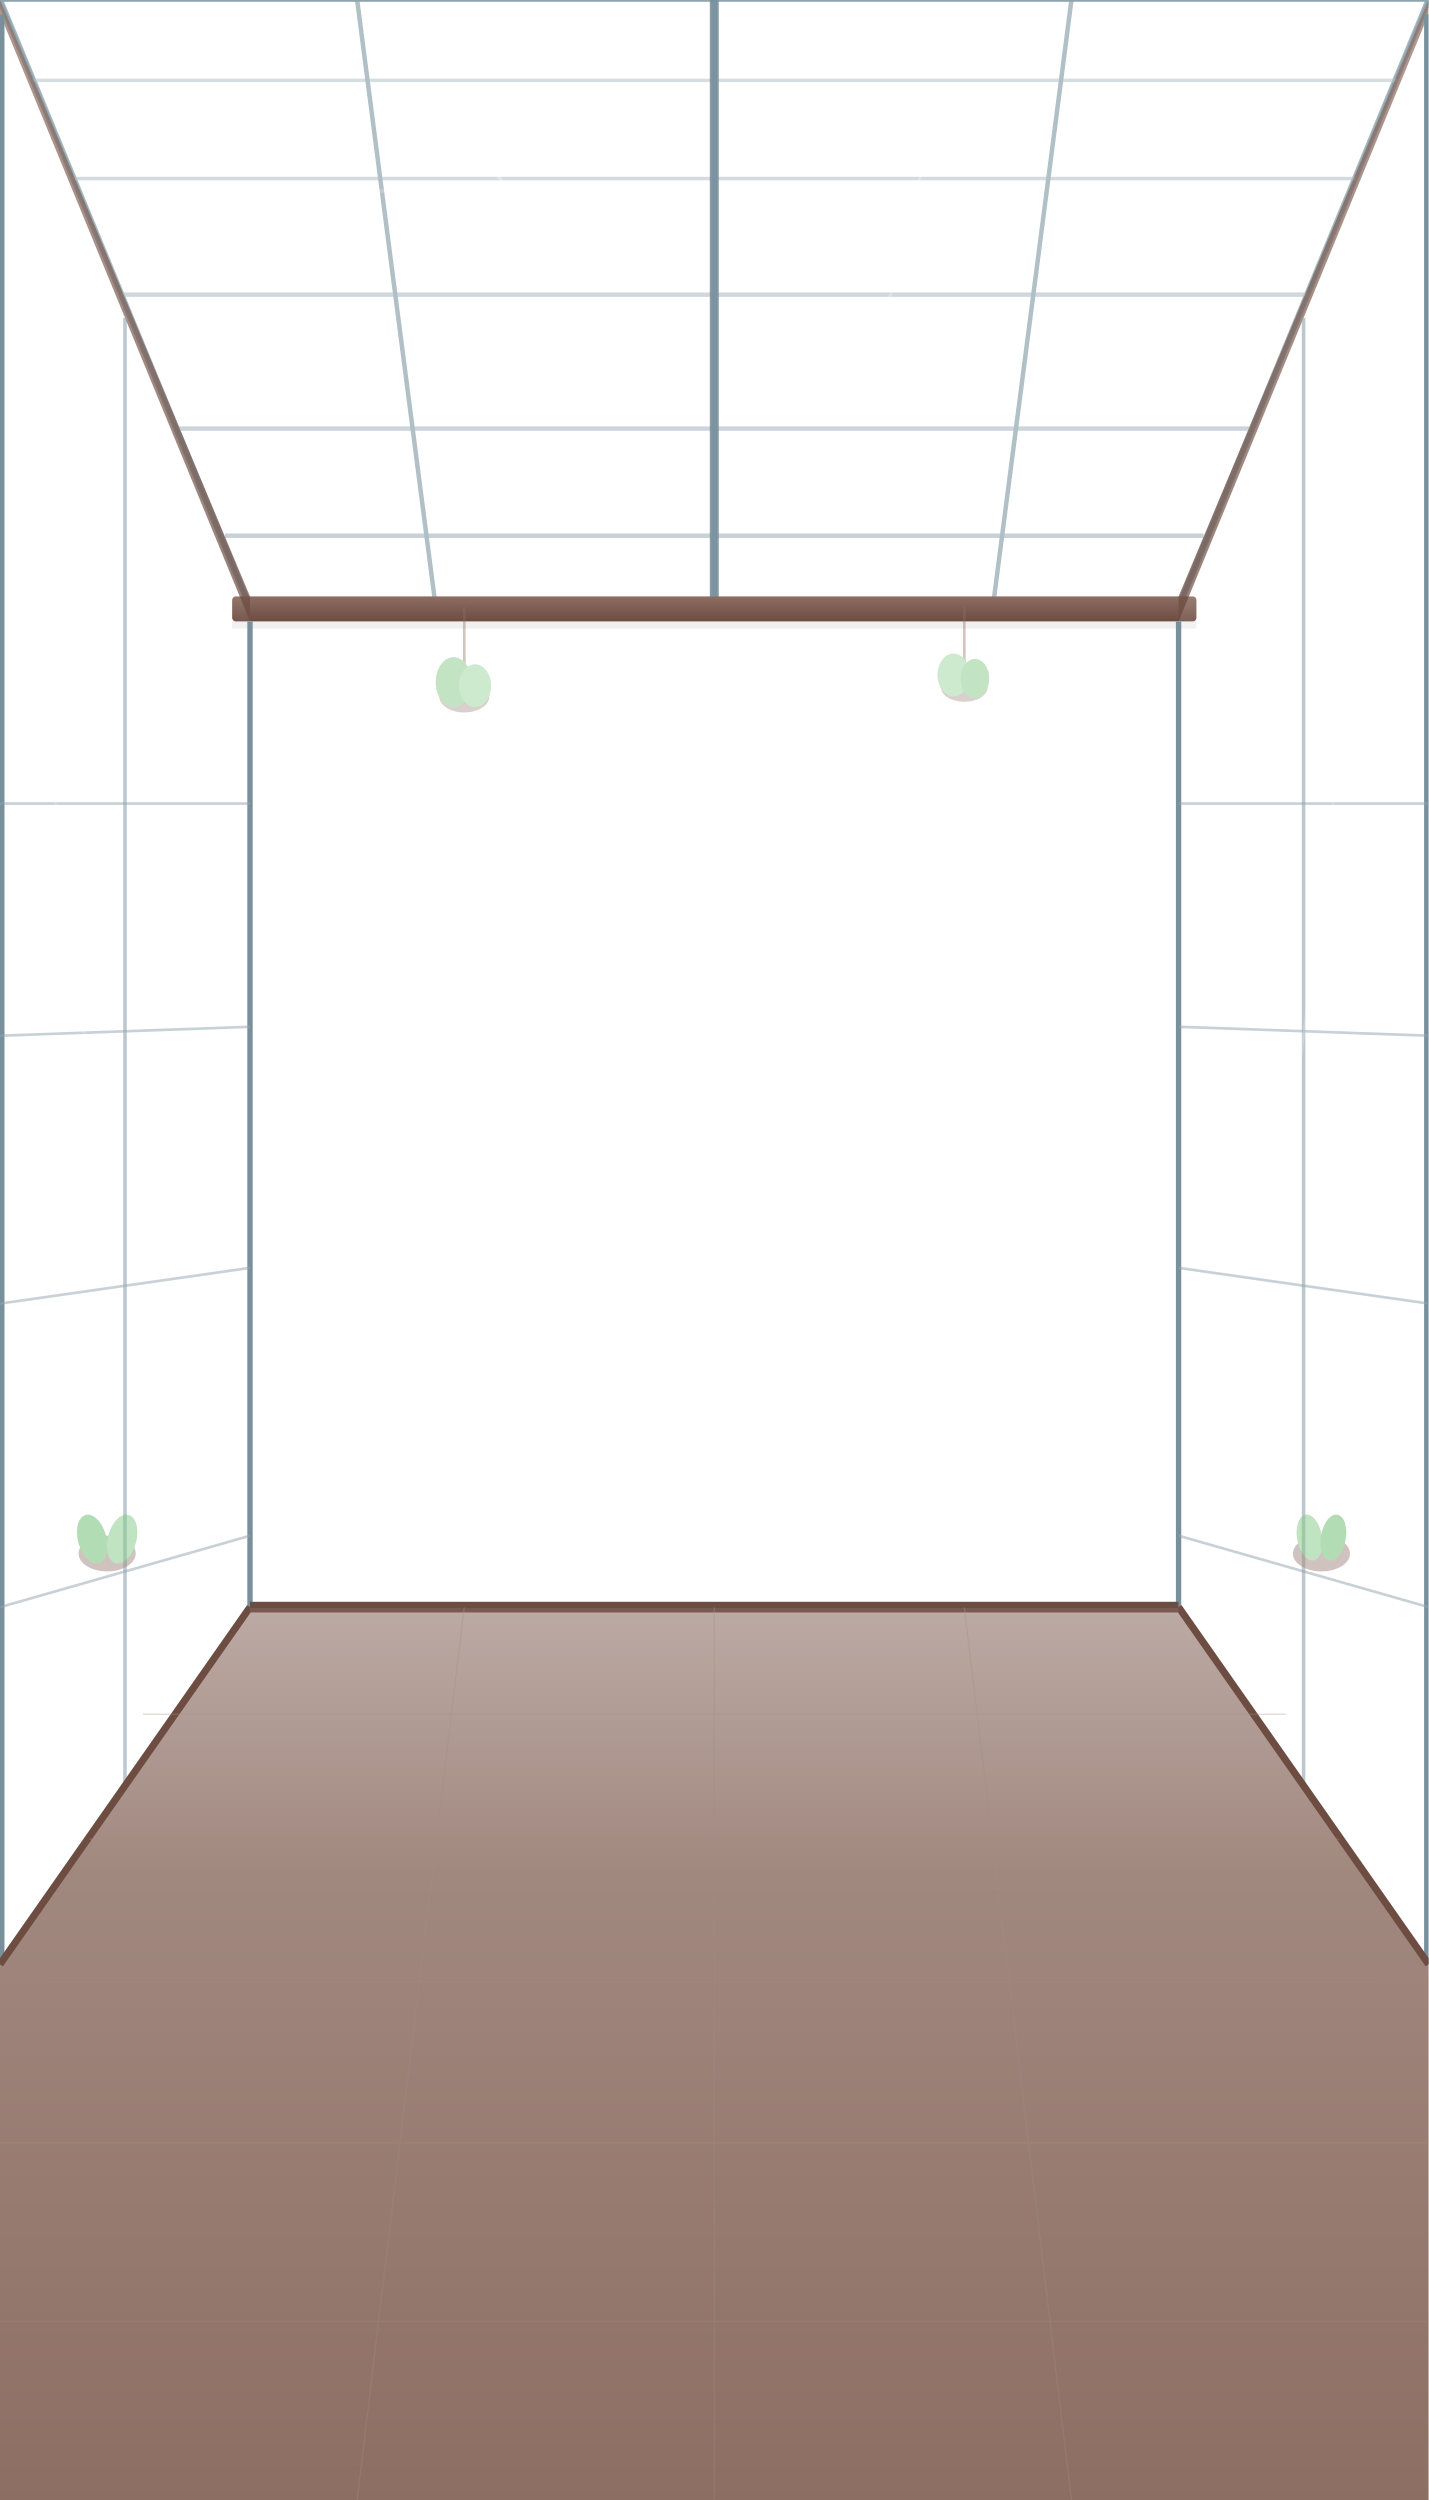
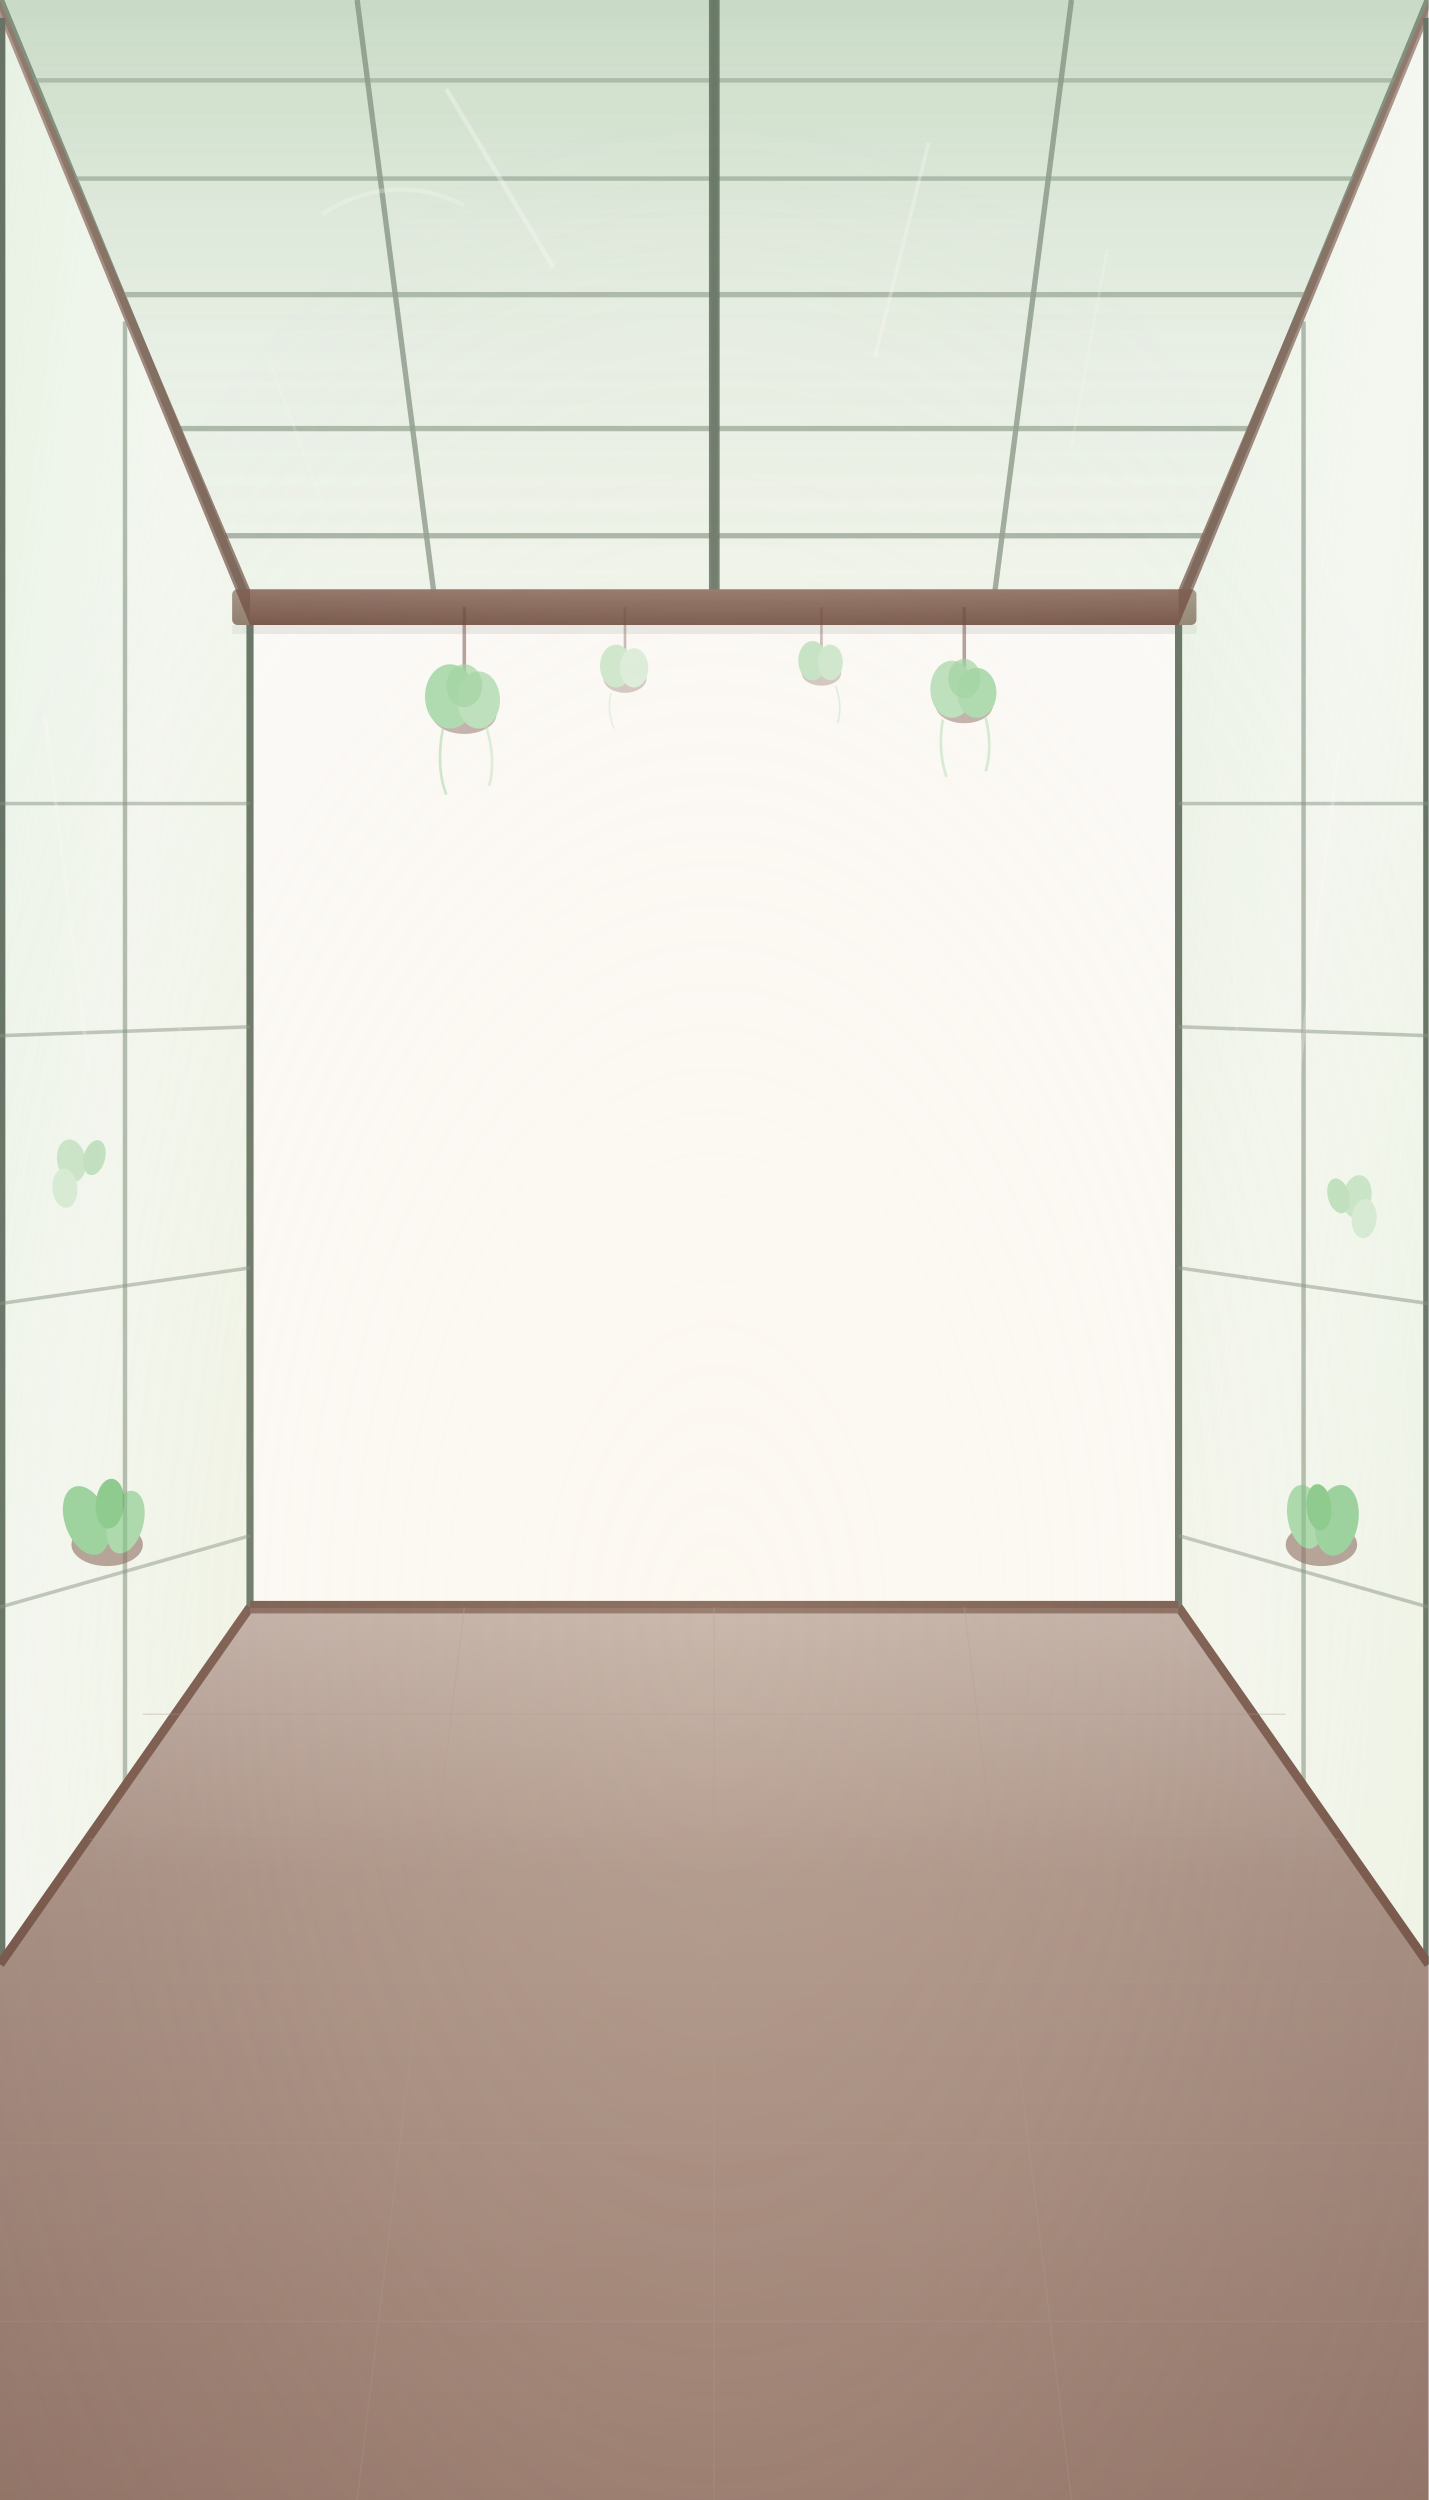
<svg xmlns="http://www.w3.org/2000/svg" width="800" height="1400" viewBox="0 0 800 1400" preserveAspectRatio="xMidYMin slice">
  <defs>
    <linearGradient id="glass" x1="0" y1="0" x2="1" y2="1">
-       <stop offset="0%" stop-color="rgba(255,255,255,0.15)" />
-       <stop offset="50%" stop-color="rgba(255,255,255,0.04)" />
-       <stop offset="100%" stop-color="rgba(255,255,255,0.12)" />
+       <stop offset="0%" stop-color="#C8E6C9" stop-opacity="0.35" />
+       <stop offset="50%" stop-color="#E8F5E9" stop-opacity="0.18" />
+       <stop offset="100%" stop-color="#DCEDC8" stop-opacity="0.30" />
+     </linearGradient>
+     <linearGradient id="glassCeiling" x1="0" y1="0" x2="0" y2="1">
+       <stop offset="0%" stop-color="#A5D6A7" stop-opacity="0.30" />
+       <stop offset="40%" stop-color="#C8E6C9" stop-opacity="0.20" />
+       <stop offset="100%" stop-color="#E8F5E9" stop-opacity="0.25" />
    </linearGradient>
    <linearGradient id="floor" x1="0" y1="0" x2="0" y2="1">
      <stop offset="0%" stop-color="#BCAAA4" />
      <stop offset="30%" stop-color="#A1887F" />
      <stop offset="100%" stop-color="#8D6E63" />
    </linearGradient>
    <linearGradient id="metal" x1="0" y1="0" x2="0" y2="1">
-       <stop offset="0%" stop-color="#90A4AE" />
-       <stop offset="100%" stop-color="#78909C" />
+       <stop offset="0%" stop-color="#8D9E8F" />
+       <stop offset="100%" stop-color="#6D7E6F" />
    </linearGradient>
    <linearGradient id="wood" x1="0" y1="0" x2="0" y2="1">
      <stop offset="0%" stop-color="#8D6E63" />
      <stop offset="100%" stop-color="#6D4C41" />
    </linearGradient>
+     <radialGradient id="ambientWarm" cx="50%" cy="65%" r="60%">
+       <stop offset="0%" stop-color="#F5E6C8" stop-opacity="0.25" />
+       <stop offset="50%" stop-color="#EDDBBD" stop-opacity="0.18" />
+       <stop offset="100%" stop-color="#D4C4A8" stop-opacity="0.08" />
+     </radialGradient>
+     <linearGradient id="topDim" x1="0" y1="0" x2="0" y2="1">
+       <stop offset="0%" stop-color="#5D7D5F" stop-opacity="0.18" />
+       <stop offset="60%" stop-color="#5D7D5F" stop-opacity="0.04" />
+       <stop offset="100%" stop-color="#5D7D5F" stop-opacity="0" />
+     </linearGradient>
  </defs>
-   <polygon points="0,0 800,0 660,340 140,340" fill="url(#glass)" stroke="#90A4AE" stroke-width="2" />
-   <line x1="0" y1="0" x2="140" y2="340" stroke="#90A4AE" stroke-width="3.5" opacity="0.8" />
-   <line x1="200" y1="0" x2="244" y2="340" stroke="#90A4AE" stroke-width="2.5" opacity="0.7" />
-   <line x1="400" y1="0" x2="400" y2="340" stroke="#90A4AE" stroke-width="3" opacity="0.8" />
-   <line x1="600" y1="0" x2="556" y2="340" stroke="#90A4AE" stroke-width="2.5" opacity="0.7" />
-   <line x1="800" y1="0" x2="660" y2="340" stroke="#90A4AE" stroke-width="3.5" opacity="0.8" />
-   <line x1="18" y1="45" x2="782" y2="45" stroke="#B0BEC5" stroke-width="2" opacity="0.5" />
-   <line x1="40" y1="100" x2="760" y2="100" stroke="#B0BEC5" stroke-width="2" opacity="0.55" />
-   <line x1="68" y1="165" x2="732" y2="165" stroke="#B0BEC5" stroke-width="2.5" opacity="0.6" />
-   <line x1="100" y1="240" x2="700" y2="240" stroke="#B0BEC5" stroke-width="2.5" opacity="0.65" />
-   <line x1="126" y1="300" x2="674" y2="300" stroke="#B0BEC5" stroke-width="2.5" opacity="0.7" />
-   <line x1="400" y1="0" x2="400" y2="340" stroke="#78909C" stroke-width="5" opacity="0.9" />
-   <line x1="250" y1="50" x2="310" y2="150" stroke="rgba(255,255,255,0.3)" stroke-width="2" />
-   <line x1="520" y1="80" x2="490" y2="200" stroke="rgba(255,255,255,0.25)" stroke-width="1.5" />
-   <path d="M180 120 Q220 95 260 115" fill="none" stroke="rgba(255,255,255,0.2)" stroke-width="2" />
-   <rect x="130" y="334" width="540" height="14" fill="url(#wood)" rx="2" />
-   <rect x="130" y="348" width="540" height="4" fill="rgba(0,0,0,0.06)" />
-   <polygon points="0,0 140,334 140,348 0,8" fill="url(#wood)" opacity="0.7" />
-   <polygon points="800,0 660,334 660,348 800,8" fill="url(#wood)" opacity="0.7" />
+   <polygon points="0,0 800,0 660,340 140,340" fill="url(#glassCeiling)" />
+   <polygon points="0,0 800,0 660,340 140,340" fill="#A5D6A7" opacity="0.08" />
+   <line x1="0" y1="0" x2="140" y2="340" stroke="#6D7E6F" stroke-width="4.5" opacity="0.85" />
+   <line x1="200" y1="0" x2="244" y2="340" stroke="#7D8E7F" stroke-width="3" opacity="0.75" />
+   <line x1="400" y1="0" x2="400" y2="340" stroke="#6D7E6F" stroke-width="3.5" opacity="0.8" />
+   <line x1="600" y1="0" x2="556" y2="340" stroke="#7D8E7F" stroke-width="3" opacity="0.75" />
+   <line x1="800" y1="0" x2="660" y2="340" stroke="#6D7E6F" stroke-width="4.5" opacity="0.85" />
+   <line x1="18" y1="45" x2="782" y2="45" stroke="#8D9E8F" stroke-width="2.5" opacity="0.55" />
+   <line x1="40" y1="100" x2="760" y2="100" stroke="#8D9E8F" stroke-width="2.5" opacity="0.6" />
+   <line x1="68" y1="165" x2="732" y2="165" stroke="#8D9E8F" stroke-width="3" opacity="0.65" />
+   <line x1="100" y1="240" x2="700" y2="240" stroke="#8D9E8F" stroke-width="3" opacity="0.7" />
+   <line x1="126" y1="300" x2="674" y2="300" stroke="#8D9E8F" stroke-width="3" opacity="0.75" />
+   <line x1="400" y1="0" x2="400" y2="340" stroke="#5D6D5F" stroke-width="6" opacity="0.9" />
+   <polygon points="0,0 800,0 660,340 140,340" fill="url(#topDim)" />
+   <line x1="250" y1="50" x2="310" y2="150" stroke="rgba(255,255,255,0.35)" stroke-width="2.5" />
+   <line x1="520" y1="80" x2="490" y2="200" stroke="rgba(255,255,255,0.3)" stroke-width="2" />
+   <path d="M180 120 Q220 95 260 115" fill="none" stroke="rgba(255,255,255,0.25)" stroke-width="2.5" />
+   <line x1="150" y1="200" x2="180" y2="280" stroke="rgba(255,255,255,0.15)" stroke-width="1.5" />
+   <line x1="620" y1="140" x2="600" y2="250" stroke="rgba(255,255,255,0.18)" stroke-width="1.5" />
+   <rect x="130" y="330" width="540" height="20" fill="url(#wood)" rx="3" />
+   <rect x="130" y="350" width="540" height="5" fill="rgba(0,0,0,0.08)" />
+   <polygon points="0,0 140,330 140,350 0,10" fill="url(#wood)" opacity="0.75" />
+   <polygon points="800,0 660,330 660,350 800,10" fill="url(#wood)" opacity="0.75" />
  <g>
-     <polygon points="0,8 140,348 140,900 0,1100" fill="url(#glass)" />
-     <line x1="0" y1="8" x2="0" y2="1100" stroke="#78909C" stroke-width="5" />
-     <line x1="140" y1="348" x2="140" y2="900" stroke="#78909C" stroke-width="3" />
-     <line x1="70" y1="178" x2="70" y2="1000" stroke="#90A4AE" stroke-width="2" opacity="0.6" />
-     <line x1="0" y1="450" x2="140" y2="450" stroke="#90A4AE" stroke-width="1.5" opacity="0.5" />
-     <line x1="0" y1="580" x2="140" y2="575" stroke="#90A4AE" stroke-width="1.5" opacity="0.5" />
-     <line x1="0" y1="730" x2="140" y2="710" stroke="#90A4AE" stroke-width="1.5" opacity="0.5" />
-     <line x1="0" y1="900" x2="140" y2="860" stroke="#90A4AE" stroke-width="1.5" opacity="0.5" />
-     <line x1="25" y1="400" x2="50" y2="600" stroke="rgba(255,255,255,0.2)" stroke-width="1.5" />
+     <polygon points="0,10 140,350 140,900 0,1100" fill="url(#glass)" />
+     <polygon points="0,10 140,350 140,900 0,1100" fill="#A5D6A7" opacity="0.06" />
+     <line x1="0" y1="10" x2="0" y2="1100" stroke="#5D6D5F" stroke-width="6" />
+     <line x1="140" y1="350" x2="140" y2="900" stroke="#5D6D5F" stroke-width="4" />
+     <line x1="70" y1="180" x2="70" y2="1000" stroke="#7D8E7F" stroke-width="2.5" opacity="0.6" />
+     <line x1="0" y1="450" x2="140" y2="450" stroke="#7D8E7F" stroke-width="2" opacity="0.5" />
+     <line x1="0" y1="580" x2="140" y2="575" stroke="#7D8E7F" stroke-width="2" opacity="0.5" />
+     <line x1="0" y1="730" x2="140" y2="710" stroke="#7D8E7F" stroke-width="2" opacity="0.5" />
+     <line x1="0" y1="900" x2="140" y2="860" stroke="#7D8E7F" stroke-width="2" opacity="0.5" />
+     <line x1="25" y1="400" x2="50" y2="600" stroke="rgba(255,255,255,0.25)" stroke-width="2" />
+     <line x1="95" y1="500" x2="110" y2="700" stroke="rgba(255,255,255,0.15)" stroke-width="1.5" />
  </g>
  <g>
-     <polygon points="800,8 660,348 660,900 800,1100" fill="url(#glass)" />
-     <line x1="800" y1="8" x2="800" y2="1100" stroke="#78909C" stroke-width="5" />
-     <line x1="660" y1="348" x2="660" y2="900" stroke="#78909C" stroke-width="3" />
-     <line x1="730" y1="178" x2="730" y2="1000" stroke="#90A4AE" stroke-width="2" opacity="0.6" />
-     <line x1="660" y1="450" x2="800" y2="450" stroke="#90A4AE" stroke-width="1.5" opacity="0.5" />
-     <line x1="660" y1="575" x2="800" y2="580" stroke="#90A4AE" stroke-width="1.5" opacity="0.5" />
-     <line x1="660" y1="710" x2="800" y2="730" stroke="#90A4AE" stroke-width="1.5" opacity="0.5" />
-     <line x1="660" y1="860" x2="800" y2="900" stroke="#90A4AE" stroke-width="1.5" opacity="0.5" />
-     <line x1="750" y1="420" x2="725" y2="620" stroke="rgba(255,255,255,0.2)" stroke-width="1.5" />
+     <polygon points="800,10 660,350 660,900 800,1100" fill="url(#glass)" />
+     <polygon points="800,10 660,350 660,900 800,1100" fill="#A5D6A7" opacity="0.06" />
+     <line x1="800" y1="10" x2="800" y2="1100" stroke="#5D6D5F" stroke-width="6" />
+     <line x1="660" y1="350" x2="660" y2="900" stroke="#5D6D5F" stroke-width="4" />
+     <line x1="730" y1="180" x2="730" y2="1000" stroke="#7D8E7F" stroke-width="2.5" opacity="0.6" />
+     <line x1="660" y1="450" x2="800" y2="450" stroke="#7D8E7F" stroke-width="2" opacity="0.5" />
+     <line x1="660" y1="575" x2="800" y2="580" stroke="#7D8E7F" stroke-width="2" opacity="0.5" />
+     <line x1="660" y1="710" x2="800" y2="730" stroke="#7D8E7F" stroke-width="2" opacity="0.5" />
+     <line x1="660" y1="860" x2="800" y2="900" stroke="#7D8E7F" stroke-width="2" opacity="0.5" />
+     <line x1="750" y1="420" x2="725" y2="620" stroke="rgba(255,255,255,0.25)" stroke-width="2" />
+     <line x1="690" y1="520" x2="700" y2="720" stroke="rgba(255,255,255,0.15)" stroke-width="1.5" />
  </g>
  <polygon points="0,1100 140,900 660,900 800,1100 800,1400 0,1400" fill="url(#floor)" />
-   <line x1="140" y1="900" x2="660" y2="900" stroke="#6D4C41" stroke-width="6" />
-   <line x1="0" y1="1100" x2="140" y2="900" stroke="#6D4C41" stroke-width="4" />
-   <line x1="800" y1="1100" x2="660" y2="900" stroke="#6D4C41" stroke-width="4" />
+   <line x1="140" y1="900" x2="660" y2="900" stroke="#6D4C41" stroke-width="7" />
+   <line x1="0" y1="1100" x2="140" y2="900" stroke="#6D4C41" stroke-width="5" />
+   <line x1="800" y1="1100" x2="660" y2="900" stroke="#6D4C41" stroke-width="5" />
  <g stroke="#9E8E82" stroke-width="0.8" opacity="0.3">
    <line x1="80" y1="960" x2="720" y2="960" />
    <line x1="50" y1="1030" x2="750" y2="1030" />
    <line x1="25" y1="1110" x2="775" y2="1110" />
    <line x1="0" y1="1200" x2="800" y2="1200" />
    <line x1="0" y1="1300" x2="800" y2="1300" />
    <line x1="260" y1="900" x2="200" y2="1400" />
    <line x1="400" y1="900" x2="400" y2="1400" />
    <line x1="540" y1="900" x2="600" y2="1400" />
  </g>
-   <line x1="140" y1="902" x2="660" y2="902" stroke="rgba(255,255,255,0.08)" stroke-width="3" />
-   <g opacity="0.5" transform="translate(60,870)">
-     <ellipse cx="0" cy="0" rx="16" ry="10" fill="#A1887F" />
-     <ellipse cx="-6" cy="-10" rx="8" ry="14" fill="#66BB6A" transform="rotate(-15)" />
-     <ellipse cx="6" cy="-10" rx="8" ry="14" fill="#81C784" transform="rotate(15)" />
+   <line x1="140" y1="902" x2="660" y2="902" stroke="rgba(255,255,255,0.1)" stroke-width="3" />
+   <rect width="800" height="1400" fill="url(#ambientWarm)" />
+   <g opacity="0.6" transform="translate(60,860)">
+     <ellipse cx="0" cy="5" rx="20" ry="12" fill="#8D6E63" />
+     <ellipse cx="-8" cy="-12" rx="12" ry="20" fill="#66BB6A" transform="rotate(-20)" />
+     <ellipse cx="8" cy="-10" rx="10" ry="18" fill="#81C784" transform="rotate(15)" />
+     <ellipse cx="0" cy="-18" rx="8" ry="14" fill="#4CAF50" transform="rotate(5)" />
  </g>
-   <g opacity="0.5" transform="translate(740,870)">
-     <ellipse cx="0" cy="0" rx="16" ry="10" fill="#A1887F" />
-     <ellipse cx="-5" cy="-10" rx="7" ry="13" fill="#81C784" transform="rotate(-10)" />
-     <ellipse cx="5" cy="-10" rx="7" ry="13" fill="#66BB6A" transform="rotate(10)" />
+   <g opacity="0.35" transform="translate(40,650)">
+     <ellipse cx="0" cy="0" rx="8" ry="12" fill="#81C784" transform="rotate(-10)" />
+     <ellipse cx="12" cy="-5" rx="6" ry="10" fill="#66BB6A" transform="rotate(15)" />
+     <ellipse cx="-5" cy="15" rx="7" ry="11" fill="#A5D6A7" transform="rotate(-5)" />
  </g>
-   <g opacity="0.4">
-     <line x1="260" y1="340" x2="260" y2="385" stroke="#8D6E63" stroke-width="1.5" />
-     <ellipse cx="260" cy="390" rx="14" ry="9" fill="#A1887F" />
-     <ellipse cx="254" cy="382" rx="10" ry="14" fill="#66BB6A" />
-     <ellipse cx="266" cy="384" rx="9" ry="12" fill="#81C784" />
-     <line x1="540" y1="340" x2="540" y2="380" stroke="#8D6E63" stroke-width="1.5" />
-     <ellipse cx="540" cy="385" rx="13" ry="8" fill="#A1887F" />
-     <ellipse cx="534" cy="378" rx="9" ry="12" fill="#81C784" />
-     <ellipse cx="546" cy="380" rx="8" ry="11" fill="#66BB6A" />
+   <g opacity="0.6" transform="translate(740,860)">
+     <ellipse cx="0" cy="5" rx="20" ry="12" fill="#8D6E63" />
+     <ellipse cx="-7" cy="-12" rx="10" ry="18" fill="#81C784" transform="rotate(-10)" />
+     <ellipse cx="7" cy="-10" rx="12" ry="20" fill="#66BB6A" transform="rotate(10)" />
+     <ellipse cx="0" cy="-16" rx="7" ry="13" fill="#4CAF50" transform="rotate(-5)" />
+   </g>
+   <g opacity="0.35" transform="translate(760,670)">
+     <ellipse cx="0" cy="0" rx="8" ry="12" fill="#81C784" transform="rotate(10)" />
+     <ellipse cx="-10" cy="-3" rx="6" ry="10" fill="#66BB6A" transform="rotate(-15)" />
+     <ellipse cx="5" cy="12" rx="7" ry="11" fill="#A5D6A7" transform="rotate(5)" />
+   </g>
+   <g opacity="0.5">
+     <line x1="260" y1="340" x2="260" y2="395" stroke="#6D4C41" stroke-width="2" />
+     <ellipse cx="260" cy="400" rx="18" ry="11" fill="#8D6E63" />
+     <ellipse cx="252" cy="390" rx="14" ry="18" fill="#66BB6A" />
+     <ellipse cx="268" cy="392" rx="12" ry="16" fill="#81C784" />
+     <ellipse cx="260" cy="384" rx="10" ry="12" fill="#4CAF50" opacity="0.7" />
+     <path d="M248 408 Q244 430 250 445" fill="none" stroke="#66BB6A" stroke-width="1.5" opacity="0.6" />
+     <path d="M272 406 Q278 425 274 440" fill="none" stroke="#81C784" stroke-width="1.5" opacity="0.5" />
+   </g>
+   <g opacity="0.5">
+     <line x1="540" y1="340" x2="540" y2="390" stroke="#6D4C41" stroke-width="2" />
+     <ellipse cx="540" cy="395" rx="16" ry="10" fill="#8D6E63" />
+     <ellipse cx="533" cy="386" rx="12" ry="16" fill="#81C784" />
+     <ellipse cx="547" cy="388" rx="11" ry="14" fill="#66BB6A" />
+     <ellipse cx="540" cy="380" rx="9" ry="11" fill="#4CAF50" opacity="0.7" />
+     <path d="M528 403 Q525 420 530 435" fill="none" stroke="#81C784" stroke-width="1.5" opacity="0.6" />
+     <path d="M552 402 Q556 418 552 432" fill="none" stroke="#66BB6A" stroke-width="1.5" opacity="0.5" />
+   </g>
+   <g opacity="0.35">
+     <line x1="350" y1="340" x2="350" y2="375" stroke="#6D4C41" stroke-width="1.5" />
+     <ellipse cx="350" cy="380" rx="12" ry="8" fill="#8D6E63" />
+     <ellipse cx="345" cy="373" rx="9" ry="12" fill="#81C784" />
+     <ellipse cx="355" cy="374" rx="8" ry="11" fill="#A5D6A7" />
+     <path d="M342 388 Q340 400 344 408" fill="none" stroke="#81C784" stroke-width="1" opacity="0.5" />
+   </g>
+   <g opacity="0.35">
+     <line x1="460" y1="340" x2="460" y2="372" stroke="#6D4C41" stroke-width="1.5" />
+     <ellipse cx="460" cy="377" rx="11" ry="7" fill="#8D6E63" />
+     <ellipse cx="455" cy="370" rx="8" ry="11" fill="#66BB6A" />
+     <ellipse cx="465" cy="371" rx="7" ry="10" fill="#81C784" />
+     <path d="M468 384 Q472 396 469 405" fill="none" stroke="#66BB6A" stroke-width="1" opacity="0.5" />
  </g>
</svg>
